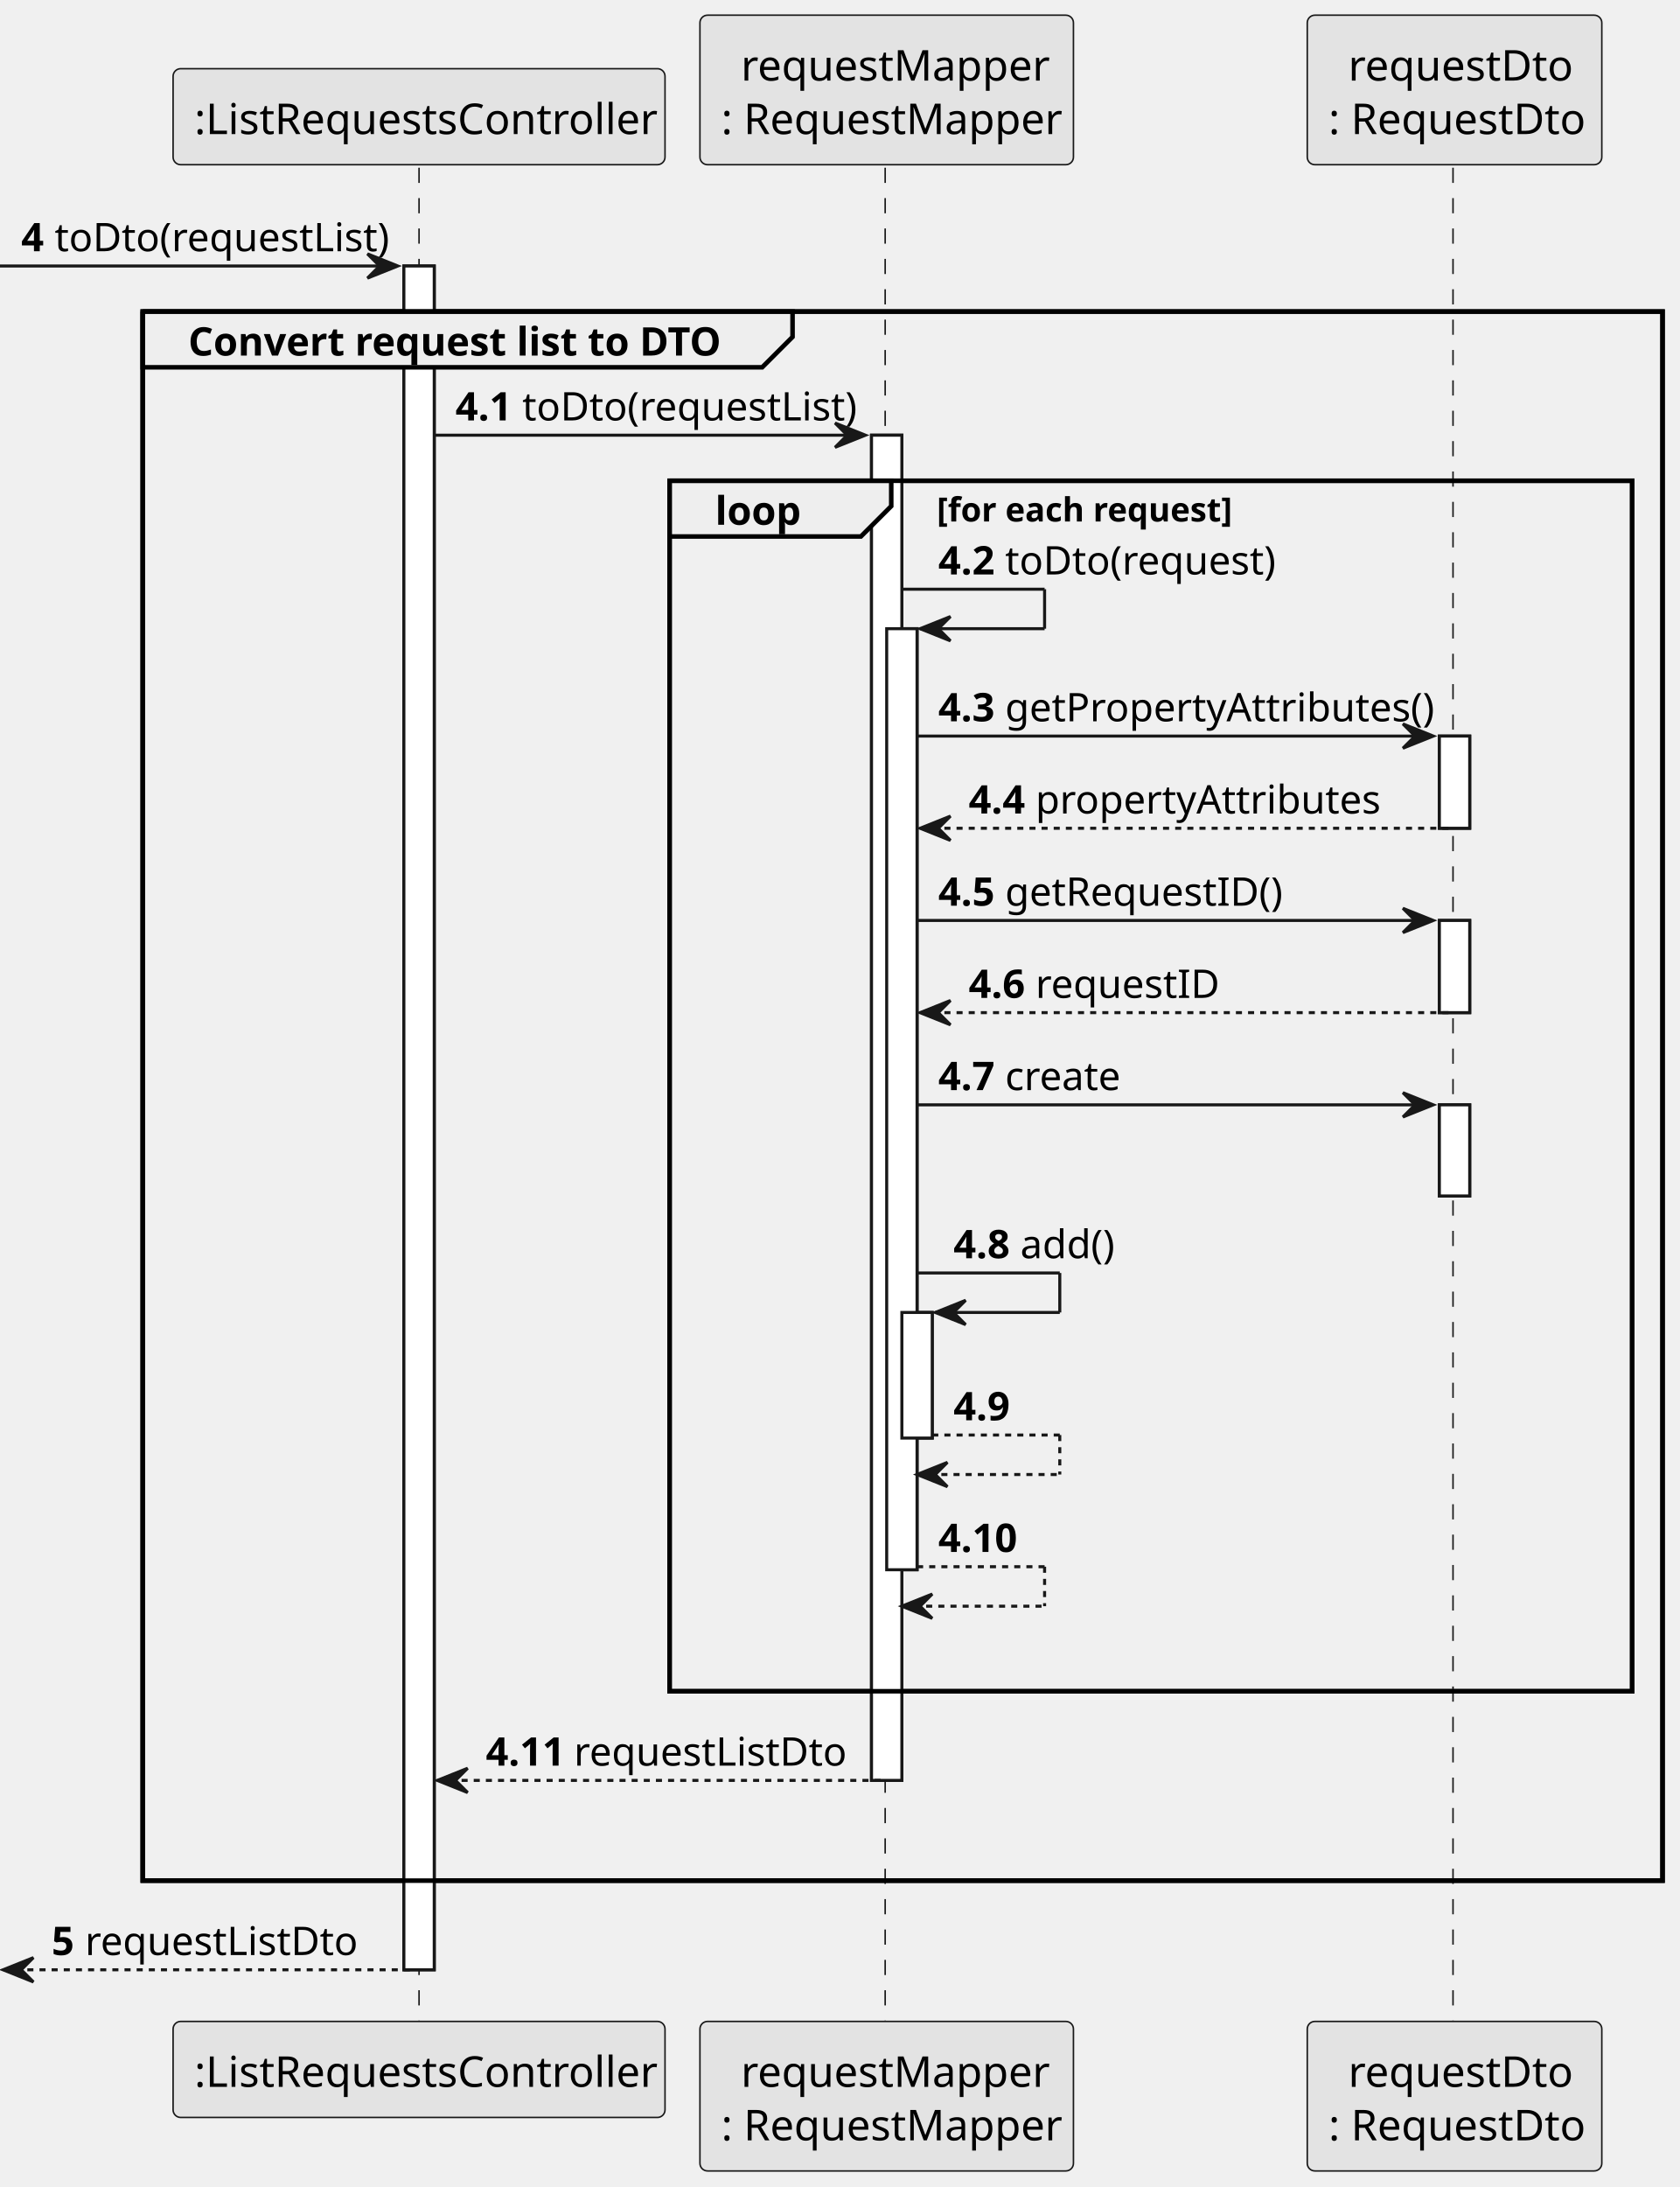
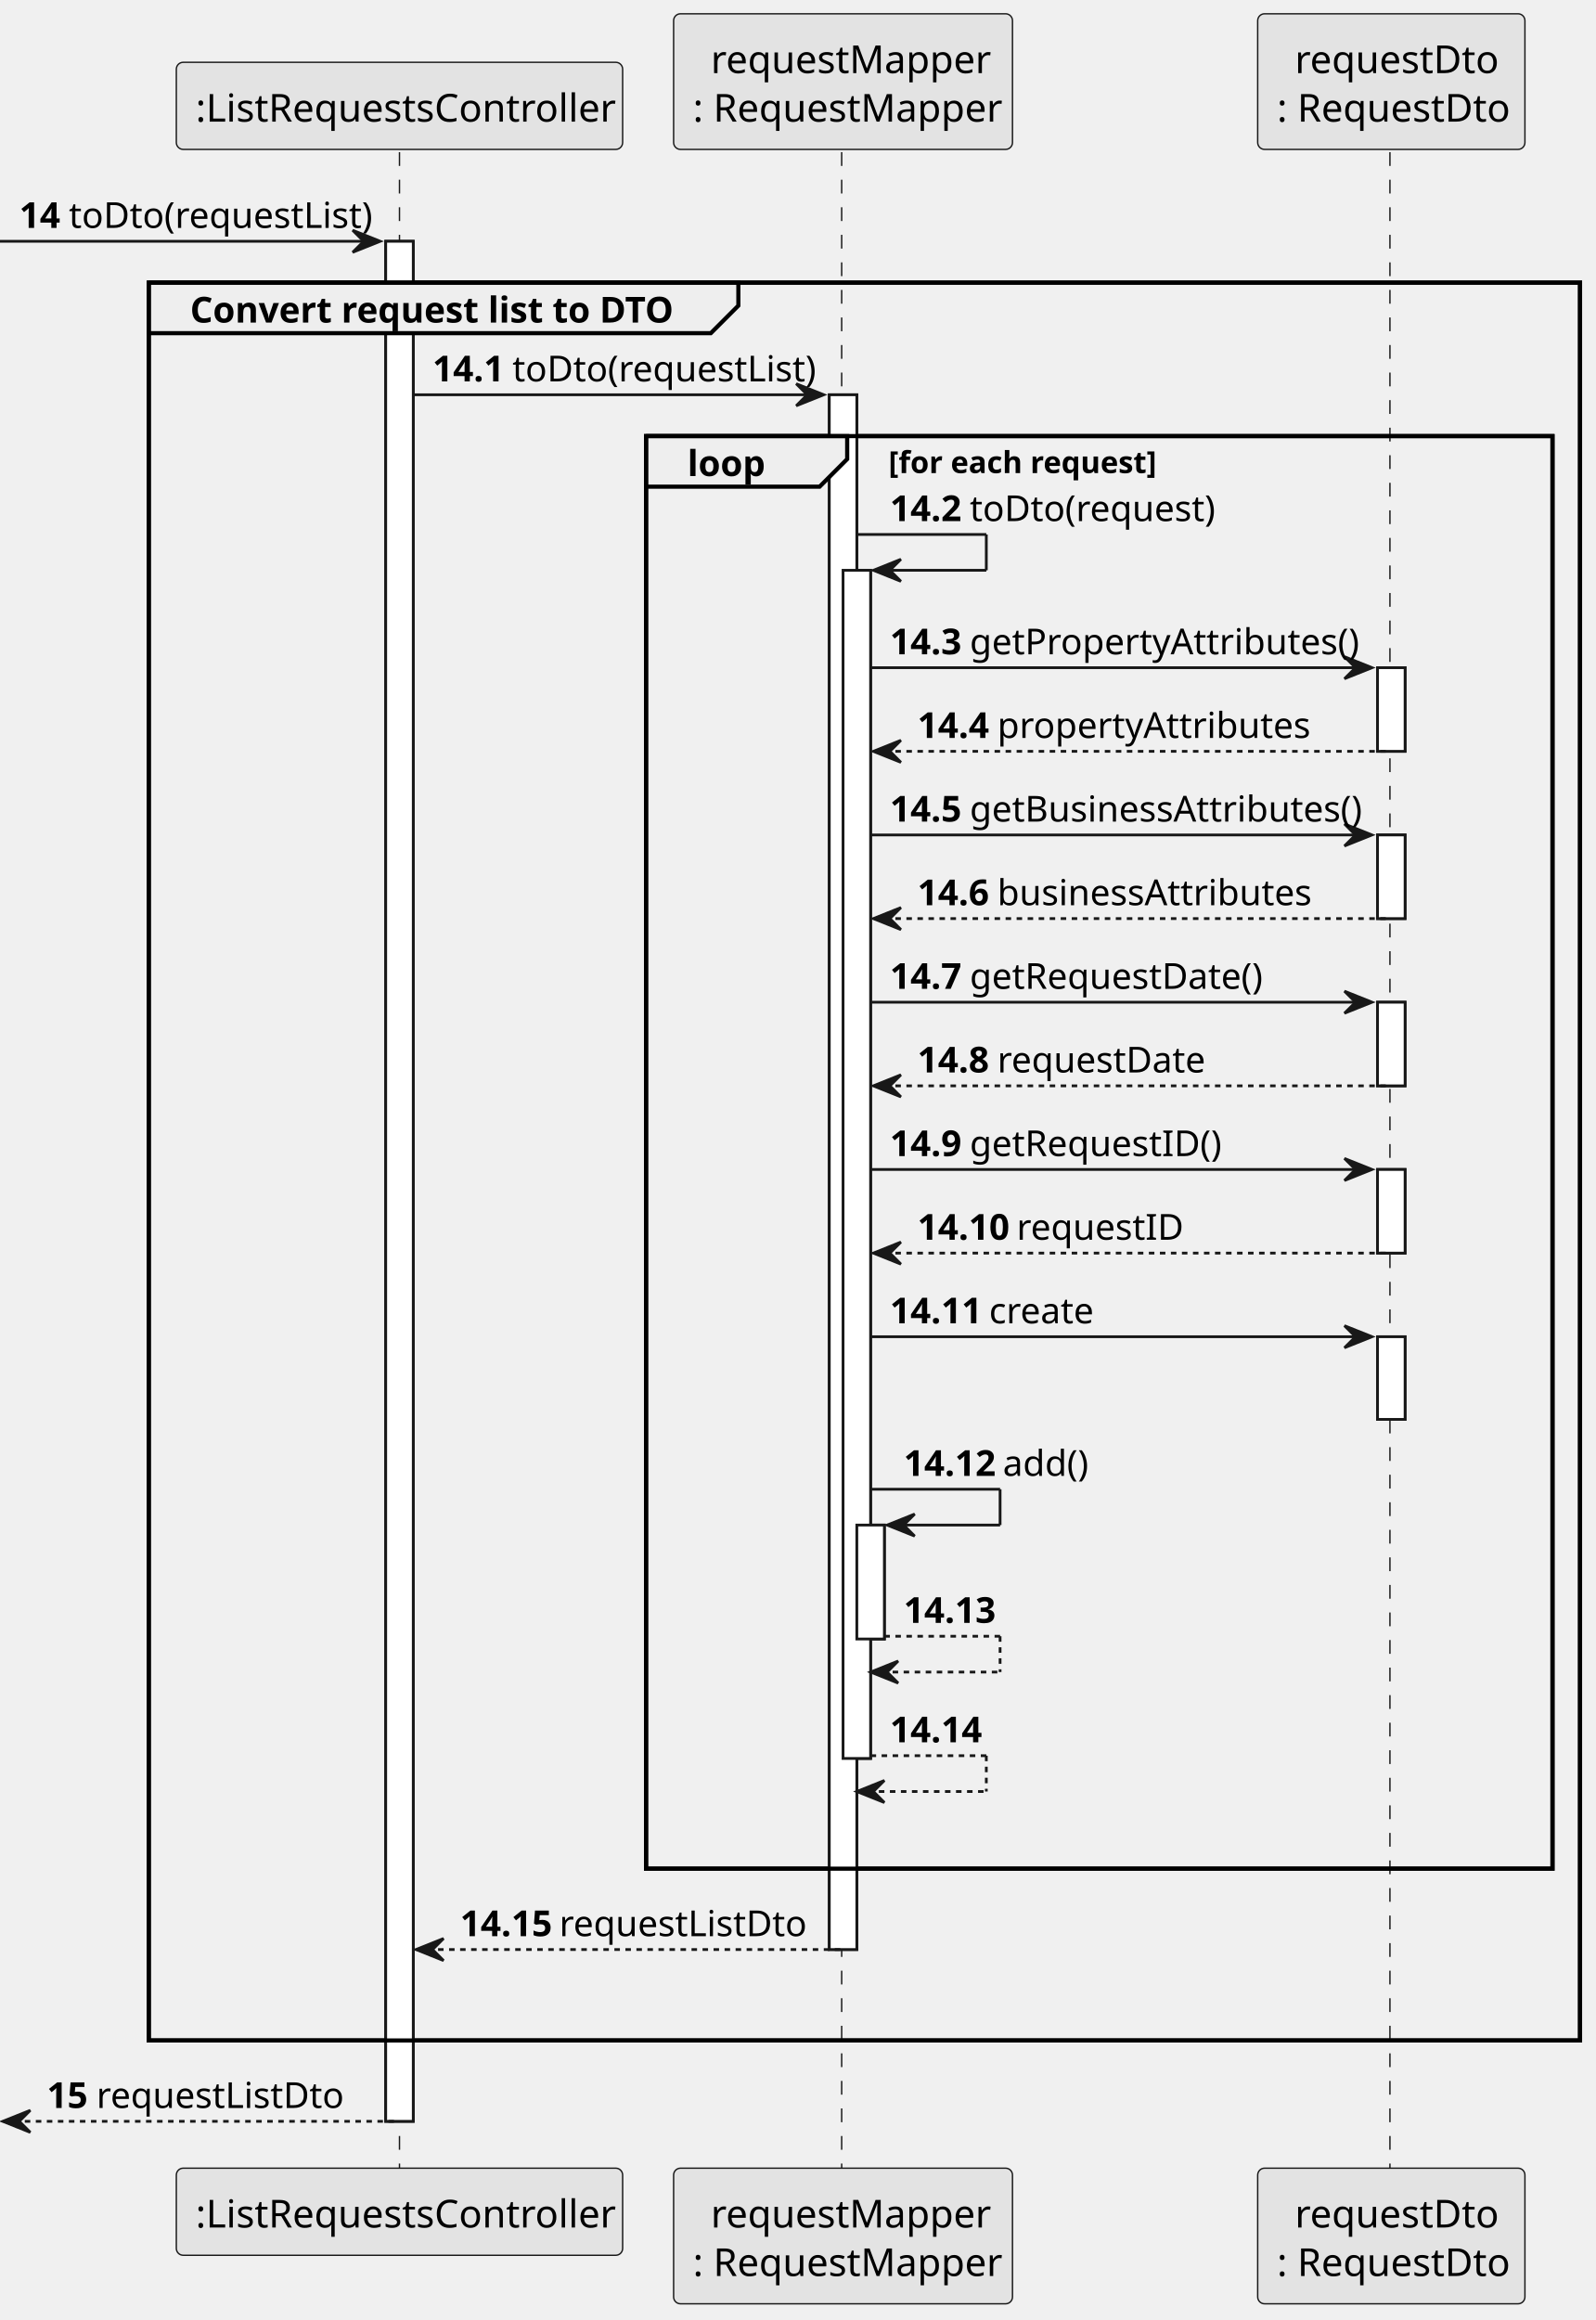
- <svg xmlns="http://www.w3.org/2000/svg" contentStyleType="text/css" height="720px" preserveAspectRatio="none" style="width:553px;height:720px;background:#FFFFFF;" version="1.1" viewBox="0 0 553 720" width="553px" zoomAndPan="magnify">
+ <svg xmlns="http://www.w3.org/2000/svg" contentStyleType="text/css" height="842px" preserveAspectRatio="none" style="width:579px;height:842px;background:#FFFFFF;" version="1.1" viewBox="0 0 579 842" width="579px" zoomAndPan="magnify">
  <defs />
  <g>
-     <rect fill="#FFFFFF" height="560.922" style="stroke:#181818;stroke-width:1.0;" width="10" x="133" y="87.57" />
-     <rect fill="#FFFFFF" height="442.867" style="stroke:#181818;stroke-width:1.0;" width="10" x="287" y="143.273" />
-     <rect fill="#FFFFFF" height="309.812" style="stroke:#181818;stroke-width:1.0;" width="10" x="292" y="206.977" />
-     <rect fill="#FFFFFF" height="41.352" style="stroke:#181818;stroke-width:1.0;" width="10" x="297" y="432.086" />
-     <rect fill="#FFFFFF" height="30.352" style="stroke:#181818;stroke-width:1.0;" width="10" x="474" y="242.328" />
-     <rect fill="#FFFFFF" height="30.352" style="stroke:#181818;stroke-width:1.0;" width="10" x="474" y="303.031" />
-     <rect fill="#FFFFFF" height="30" style="stroke:#181818;stroke-width:1.0;" width="10" x="474" y="363.734" />
-     <rect fill="none" height="516.57" style="stroke:#000000;stroke-width:1.5;" width="500.5" x="47" y="102.57" />
-     <rect fill="none" height="398.516" style="stroke:#000000;stroke-width:1.5;" width="317" x="220.5" y="158.273" />
-     <line style="stroke:#181818;stroke-width:0.5;stroke-dasharray:5.0,5.0;" x1="138" x2="138" y1="55.219" y2="666.492" />
-     <line style="stroke:#181818;stroke-width:0.5;stroke-dasharray:5.0,5.0;" x1="291.5" x2="291.5" y1="55.219" y2="666.492" />
-     <line style="stroke:#181818;stroke-width:0.5;stroke-dasharray:5.0,5.0;" x1="478.5" x2="478.5" y1="55.219" y2="666.492" />
-     <rect fill="#E3E3E3" height="31.609" rx="2.5" ry="2.5" style="stroke:#181818;stroke-width:0.5;" width="162" x="57" y="22.609" />
-     <text fill="#000000" font-family="sans-serif" font-size="14" lengthAdjust="spacing" textLength="148" x="64" y="44.143">:ListRequestsController</text>
-     <rect fill="#E3E3E3" height="31.609" rx="2.5" ry="2.5" style="stroke:#181818;stroke-width:0.5;" width="162" x="57" y="665.492" />
-     <text fill="#000000" font-family="sans-serif" font-size="14" lengthAdjust="spacing" textLength="148" x="64" y="687.025">:ListRequestsController</text>
-     <rect fill="#E3E3E3" height="49.219" rx="2.5" ry="2.5" style="stroke:#181818;stroke-width:0.5;" width="123" x="230.5" y="5" />
-     <text fill="#000000" font-family="sans-serif" font-size="14" lengthAdjust="spacing" textLength="96" x="244" y="26.533">requestMapper</text>
-     <text fill="#000000" font-family="sans-serif" font-size="14" lengthAdjust="spacing" textLength="109" x="237.5" y="44.143">: RequestMapper</text>
-     <rect fill="#E3E3E3" height="49.219" rx="2.5" ry="2.5" style="stroke:#181818;stroke-width:0.5;" width="123" x="230.5" y="665.492" />
-     <text fill="#000000" font-family="sans-serif" font-size="14" lengthAdjust="spacing" textLength="96" x="244" y="687.025">requestMapper</text>
-     <text fill="#000000" font-family="sans-serif" font-size="14" lengthAdjust="spacing" textLength="109" x="237.5" y="704.635">: RequestMapper</text>
-     <rect fill="#E3E3E3" height="49.219" rx="2.5" ry="2.5" style="stroke:#181818;stroke-width:0.5;" width="97" x="430.5" y="5" />
-     <text fill="#000000" font-family="sans-serif" font-size="14" lengthAdjust="spacing" textLength="70" x="444" y="26.533">requestDto</text>
-     <text fill="#000000" font-family="sans-serif" font-size="14" lengthAdjust="spacing" textLength="83" x="437.5" y="44.143">: RequestDto</text>
-     <rect fill="#E3E3E3" height="49.219" rx="2.5" ry="2.5" style="stroke:#181818;stroke-width:0.5;" width="97" x="430.5" y="665.492" />
-     <text fill="#000000" font-family="sans-serif" font-size="14" lengthAdjust="spacing" textLength="70" x="444" y="687.025">requestDto</text>
-     <text fill="#000000" font-family="sans-serif" font-size="14" lengthAdjust="spacing" textLength="83" x="437.5" y="704.635">: RequestDto</text>
-     <rect fill="#FFFFFF" height="560.922" style="stroke:#181818;stroke-width:1.0;" width="10" x="133" y="87.57" />
-     <rect fill="#FFFFFF" height="442.867" style="stroke:#181818;stroke-width:1.0;" width="10" x="287" y="143.273" />
-     <rect fill="#FFFFFF" height="309.812" style="stroke:#181818;stroke-width:1.0;" width="10" x="292" y="206.977" />
-     <rect fill="#FFFFFF" height="41.352" style="stroke:#181818;stroke-width:1.0;" width="10" x="297" y="432.086" />
-     <rect fill="#FFFFFF" height="30.352" style="stroke:#181818;stroke-width:1.0;" width="10" x="474" y="242.328" />
-     <rect fill="#FFFFFF" height="30.352" style="stroke:#181818;stroke-width:1.0;" width="10" x="474" y="303.031" />
-     <rect fill="#FFFFFF" height="30" style="stroke:#181818;stroke-width:1.0;" width="10" x="474" y="363.734" />
-     <polygon fill="#181818" points="121,83.57,131,87.57,121,91.57,125,87.57" style="stroke:#181818;stroke-width:1.0;" />
-     <line style="stroke:#181818;stroke-width:1.0;" x1="0" x2="127" y1="87.57" y2="87.57" />
-     <text fill="#000000" font-family="sans-serif" font-size="13" font-weight="bold" lengthAdjust="spacing" textLength="7" x="7" y="82.714">4</text>
-     <text fill="#000000" font-family="sans-serif" font-size="13" lengthAdjust="spacing" textLength="103" x="18" y="82.714">toDto(requestList)</text>
-     <path d="M47,102.57 L261,102.57 L261,110.922 L251,120.922 L47,120.922 L47,102.57 " fill="#EEEEEE" style="stroke:#000000;stroke-width:1.5;" />
-     <rect fill="none" height="516.57" style="stroke:#000000;stroke-width:1.5;" width="500.5" x="47" y="102.57" />
-     <text fill="#000000" font-family="sans-serif" font-size="13" font-weight="bold" lengthAdjust="spacing" textLength="169" x="62" y="117.065">Convert request list to DTO</text>
-     <polygon fill="#181818" points="275,139.273,285,143.273,275,147.273,279,143.273" style="stroke:#181818;stroke-width:1.0;" />
-     <line style="stroke:#181818;stroke-width:1.0;" x1="143" x2="281" y1="143.273" y2="143.273" />
-     <text fill="#000000" font-family="sans-serif" font-size="13" font-weight="bold" lengthAdjust="spacing" textLength="18" x="150" y="138.417">4.1</text>
-     <text fill="#000000" font-family="sans-serif" font-size="13" lengthAdjust="spacing" textLength="103" x="172" y="138.417">toDto(requestList)</text>
-     <path d="M220.5,158.273 L293.5,158.273 L293.5,166.625 L283.5,176.625 L220.5,176.625 L220.5,158.273 " fill="#EEEEEE" style="stroke:#000000;stroke-width:1.5;" />
-     <rect fill="none" height="398.516" style="stroke:#000000;stroke-width:1.5;" width="317" x="220.5" y="158.273" />
-     <text fill="#000000" font-family="sans-serif" font-size="13" font-weight="bold" lengthAdjust="spacing" textLength="28" x="235.5" y="172.769">loop</text>
-     <text fill="#000000" font-family="sans-serif" font-size="11" font-weight="bold" lengthAdjust="spacing" textLength="100" x="308.5" y="171.692">[for each request]</text>
-     <line style="stroke:#181818;stroke-width:1.0;" x1="297" x2="344" y1="193.977" y2="193.977" />
-     <line style="stroke:#181818;stroke-width:1.0;" x1="344" x2="344" y1="193.977" y2="206.977" />
-     <line style="stroke:#181818;stroke-width:1.0;" x1="303" x2="344" y1="206.977" y2="206.977" />
-     <polygon fill="#181818" points="313,202.977,303,206.977,313,210.977,309,206.977" style="stroke:#181818;stroke-width:1.0;" />
-     <text fill="#000000" font-family="sans-serif" font-size="13" font-weight="bold" lengthAdjust="spacing" textLength="18" x="309" y="189.12">4.2</text>
-     <text fill="#000000" font-family="sans-serif" font-size="13" lengthAdjust="spacing" textLength="82" x="331" y="189.12">toDto(request)</text>
-     <polygon fill="#181818" points="462,238.328,472,242.328,462,246.328,466,242.328" style="stroke:#181818;stroke-width:1.0;" />
-     <line style="stroke:#181818;stroke-width:1.0;" x1="302" x2="468" y1="242.328" y2="242.328" />
-     <text fill="#000000" font-family="sans-serif" font-size="13" font-weight="bold" lengthAdjust="spacing" textLength="18" x="309" y="237.472">4.3</text>
-     <text fill="#000000" font-family="sans-serif" font-size="13" lengthAdjust="spacing" textLength="131" x="331" y="237.472">getPropertyAttributes()</text>
-     <polygon fill="#181818" points="313,268.68,303,272.68,313,276.68,309,272.68" style="stroke:#181818;stroke-width:1.0;" />
-     <line style="stroke:#181818;stroke-width:1.0;stroke-dasharray:2.0,2.0;" x1="307" x2="478" y1="272.68" y2="272.68" />
-     <text fill="#000000" font-family="sans-serif" font-size="13" font-weight="bold" lengthAdjust="spacing" textLength="18" x="319" y="267.823">4.4</text>
-     <text fill="#000000" font-family="sans-serif" font-size="13" lengthAdjust="spacing" textLength="103" x="341" y="267.823">propertyAttributes</text>
-     <polygon fill="#181818" points="462,299.031,472,303.031,462,307.031,466,303.031" style="stroke:#181818;stroke-width:1.0;" />
-     <line style="stroke:#181818;stroke-width:1.0;" x1="302" x2="468" y1="303.031" y2="303.031" />
-     <text fill="#000000" font-family="sans-serif" font-size="13" font-weight="bold" lengthAdjust="spacing" textLength="18" x="309" y="298.175">4.5</text>
-     <text fill="#000000" font-family="sans-serif" font-size="13" lengthAdjust="spacing" textLength="86" x="331" y="298.175">getRequestID()</text>
-     <polygon fill="#181818" points="313,329.383,303,333.383,313,337.383,309,333.383" style="stroke:#181818;stroke-width:1.0;" />
-     <line style="stroke:#181818;stroke-width:1.0;stroke-dasharray:2.0,2.0;" x1="307" x2="478" y1="333.383" y2="333.383" />
-     <text fill="#000000" font-family="sans-serif" font-size="13" font-weight="bold" lengthAdjust="spacing" textLength="18" x="319" y="328.526">4.6</text>
-     <text fill="#000000" font-family="sans-serif" font-size="13" lengthAdjust="spacing" textLength="55" x="341" y="328.526">requestID</text>
-     <polygon fill="#181818" points="462,359.734,472,363.734,462,367.734,466,363.734" style="stroke:#181818;stroke-width:1.0;" />
-     <line style="stroke:#181818;stroke-width:1.0;" x1="302" x2="468" y1="363.734" y2="363.734" />
-     <text fill="#000000" font-family="sans-serif" font-size="13" font-weight="bold" lengthAdjust="spacing" textLength="18" x="309" y="358.878">4.7</text>
-     <text fill="#000000" font-family="sans-serif" font-size="13" lengthAdjust="spacing" textLength="36" x="331" y="358.878">create</text>
-     <line style="stroke:#181818;stroke-width:1.0;" x1="302" x2="349" y1="419.086" y2="419.086" />
-     <line style="stroke:#181818;stroke-width:1.0;" x1="349" x2="349" y1="419.086" y2="432.086" />
-     <line style="stroke:#181818;stroke-width:1.0;" x1="308" x2="349" y1="432.086" y2="432.086" />
-     <polygon fill="#181818" points="318,428.086,308,432.086,318,436.086,314,432.086" style="stroke:#181818;stroke-width:1.0;" />
-     <text fill="#000000" font-family="sans-serif" font-size="13" font-weight="bold" lengthAdjust="spacing" textLength="18" x="314" y="414.229">4.8</text>
-     <text fill="#000000" font-family="sans-serif" font-size="13" lengthAdjust="spacing" textLength="29" x="336" y="414.229">add()</text>
-     <line style="stroke:#181818;stroke-width:1.0;stroke-dasharray:2.0,2.0;" x1="307" x2="349" y1="472.438" y2="472.438" />
-     <line style="stroke:#181818;stroke-width:1.0;stroke-dasharray:2.0,2.0;" x1="349" x2="349" y1="472.438" y2="485.438" />
-     <line style="stroke:#181818;stroke-width:1.0;stroke-dasharray:2.0,2.0;" x1="302" x2="349" y1="485.438" y2="485.438" />
-     <polygon fill="#181818" points="312,481.438,302,485.438,312,489.438,308,485.438" style="stroke:#181818;stroke-width:1.0;" />
-     <text fill="#000000" font-family="sans-serif" font-size="13" font-weight="bold" lengthAdjust="spacing" textLength="18" x="314" y="467.581">4.9</text>
-     <text fill="#000000" font-family="sans-serif" font-size="13" lengthAdjust="spacing" textLength="4" x="336" y="467.581"> </text>
-     <line style="stroke:#181818;stroke-width:1.0;stroke-dasharray:2.0,2.0;" x1="302" x2="344" y1="515.789" y2="515.789" />
-     <line style="stroke:#181818;stroke-width:1.0;stroke-dasharray:2.0,2.0;" x1="344" x2="344" y1="515.789" y2="528.789" />
-     <line style="stroke:#181818;stroke-width:1.0;stroke-dasharray:2.0,2.0;" x1="297" x2="344" y1="528.789" y2="528.789" />
-     <polygon fill="#181818" points="307,524.789,297,528.789,307,532.789,303,528.789" style="stroke:#181818;stroke-width:1.0;" />
-     <text fill="#000000" font-family="sans-serif" font-size="13" font-weight="bold" lengthAdjust="spacing" textLength="25" x="309" y="510.933">4.10</text>
-     <text fill="#000000" font-family="sans-serif" font-size="13" lengthAdjust="spacing" textLength="4" x="338" y="510.933"> </text>
-     <polygon fill="#181818" points="154,582.141,144,586.141,154,590.141,150,586.141" style="stroke:#181818;stroke-width:1.0;" />
-     <line style="stroke:#181818;stroke-width:1.0;stroke-dasharray:2.0,2.0;" x1="148" x2="291" y1="586.141" y2="586.141" />
-     <text fill="#000000" font-family="sans-serif" font-size="13" font-weight="bold" lengthAdjust="spacing" textLength="25" x="160" y="581.284">4.11</text>
-     <text fill="#000000" font-family="sans-serif" font-size="13" lengthAdjust="spacing" textLength="84" x="189" y="581.284">requestListDto</text>
-     <polygon fill="#181818" points="11,644.492,1,648.492,11,652.492,7,648.492" style="stroke:#181818;stroke-width:1.0;" />
-     <line style="stroke:#181818;stroke-width:1.0;stroke-dasharray:2.0,2.0;" x1="5" x2="137" y1="648.492" y2="648.492" />
-     <text fill="#000000" font-family="sans-serif" font-size="13" font-weight="bold" lengthAdjust="spacing" textLength="7" x="17" y="643.636">5</text>
-     <text fill="#000000" font-family="sans-serif" font-size="13" lengthAdjust="spacing" textLength="84" x="28" y="643.636">requestListDto</text>
+     <rect fill="#FFFFFF" height="682.328" style="stroke:#181818;stroke-width:1.0;" width="10" x="140" y="87.57" />
+     <rect fill="#FFFFFF" height="564.273" style="stroke:#181818;stroke-width:1.0;" width="10" x="301" y="143.273" />
+     <rect fill="#FFFFFF" height="431.219" style="stroke:#181818;stroke-width:1.0;" width="10" x="306" y="206.977" />
+     <rect fill="#FFFFFF" height="41.352" style="stroke:#181818;stroke-width:1.0;" width="10" x="311" y="553.492" />
+     <rect fill="#FFFFFF" height="30.352" style="stroke:#181818;stroke-width:1.0;" width="10" x="500" y="242.328" />
+     <rect fill="#FFFFFF" height="30.352" style="stroke:#181818;stroke-width:1.0;" width="10" x="500" y="303.031" />
+     <rect fill="#FFFFFF" height="30.352" style="stroke:#181818;stroke-width:1.0;" width="10" x="500" y="363.734" />
+     <rect fill="#FFFFFF" height="30.352" style="stroke:#181818;stroke-width:1.0;" width="10" x="500" y="424.438" />
+     <rect fill="#FFFFFF" height="30" style="stroke:#181818;stroke-width:1.0;" width="10" x="500" y="485.141" />
+     <rect fill="none" height="637.977" style="stroke:#000000;stroke-width:1.5;" width="519.5" x="54" y="102.57" />
+     <rect fill="none" height="519.922" style="stroke:#000000;stroke-width:1.5;" width="329" x="234.5" y="158.273" />
+     <line style="stroke:#181818;stroke-width:0.5;stroke-dasharray:5.0,5.0;" x1="145" x2="145" y1="55.219" y2="787.898" />
+     <line style="stroke:#181818;stroke-width:0.5;stroke-dasharray:5.0,5.0;" x1="305.5" x2="305.5" y1="55.219" y2="787.898" />
+     <line style="stroke:#181818;stroke-width:0.5;stroke-dasharray:5.0,5.0;" x1="504.5" x2="504.5" y1="55.219" y2="787.898" />
+     <rect fill="#E3E3E3" height="31.609" rx="2.5" ry="2.5" style="stroke:#181818;stroke-width:0.5;" width="162" x="64" y="22.609" />
+     <text fill="#000000" font-family="sans-serif" font-size="14" lengthAdjust="spacing" textLength="148" x="71" y="44.143">:ListRequestsController</text>
+     <rect fill="#E3E3E3" height="31.609" rx="2.5" ry="2.5" style="stroke:#181818;stroke-width:0.5;" width="162" x="64" y="786.898" />
+     <text fill="#000000" font-family="sans-serif" font-size="14" lengthAdjust="spacing" textLength="148" x="71" y="808.432">:ListRequestsController</text>
+     <rect fill="#E3E3E3" height="49.219" rx="2.5" ry="2.5" style="stroke:#181818;stroke-width:0.5;" width="123" x="244.5" y="5" />
+     <text fill="#000000" font-family="sans-serif" font-size="14" lengthAdjust="spacing" textLength="96" x="258" y="26.533">requestMapper</text>
+     <text fill="#000000" font-family="sans-serif" font-size="14" lengthAdjust="spacing" textLength="109" x="251.5" y="44.143">: RequestMapper</text>
+     <rect fill="#E3E3E3" height="49.219" rx="2.5" ry="2.5" style="stroke:#181818;stroke-width:0.5;" width="123" x="244.5" y="786.898" />
+     <text fill="#000000" font-family="sans-serif" font-size="14" lengthAdjust="spacing" textLength="96" x="258" y="808.432">requestMapper</text>
+     <text fill="#000000" font-family="sans-serif" font-size="14" lengthAdjust="spacing" textLength="109" x="251.5" y="826.041">: RequestMapper</text>
+     <rect fill="#E3E3E3" height="49.219" rx="2.5" ry="2.5" style="stroke:#181818;stroke-width:0.5;" width="97" x="456.5" y="5" />
+     <text fill="#000000" font-family="sans-serif" font-size="14" lengthAdjust="spacing" textLength="70" x="470" y="26.533">requestDto</text>
+     <text fill="#000000" font-family="sans-serif" font-size="14" lengthAdjust="spacing" textLength="83" x="463.5" y="44.143">: RequestDto</text>
+     <rect fill="#E3E3E3" height="49.219" rx="2.5" ry="2.5" style="stroke:#181818;stroke-width:0.5;" width="97" x="456.5" y="786.898" />
+     <text fill="#000000" font-family="sans-serif" font-size="14" lengthAdjust="spacing" textLength="70" x="470" y="808.432">requestDto</text>
+     <text fill="#000000" font-family="sans-serif" font-size="14" lengthAdjust="spacing" textLength="83" x="463.5" y="826.041">: RequestDto</text>
+     <rect fill="#FFFFFF" height="682.328" style="stroke:#181818;stroke-width:1.0;" width="10" x="140" y="87.57" />
+     <rect fill="#FFFFFF" height="564.273" style="stroke:#181818;stroke-width:1.0;" width="10" x="301" y="143.273" />
+     <rect fill="#FFFFFF" height="431.219" style="stroke:#181818;stroke-width:1.0;" width="10" x="306" y="206.977" />
+     <rect fill="#FFFFFF" height="41.352" style="stroke:#181818;stroke-width:1.0;" width="10" x="311" y="553.492" />
+     <rect fill="#FFFFFF" height="30.352" style="stroke:#181818;stroke-width:1.0;" width="10" x="500" y="242.328" />
+     <rect fill="#FFFFFF" height="30.352" style="stroke:#181818;stroke-width:1.0;" width="10" x="500" y="303.031" />
+     <rect fill="#FFFFFF" height="30.352" style="stroke:#181818;stroke-width:1.0;" width="10" x="500" y="363.734" />
+     <rect fill="#FFFFFF" height="30.352" style="stroke:#181818;stroke-width:1.0;" width="10" x="500" y="424.438" />
+     <rect fill="#FFFFFF" height="30" style="stroke:#181818;stroke-width:1.0;" width="10" x="500" y="485.141" />
+     <polygon fill="#181818" points="128,83.57,138,87.57,128,91.57,132,87.57" style="stroke:#181818;stroke-width:1.0;" />
+     <line style="stroke:#181818;stroke-width:1.0;" x1="0" x2="134" y1="87.57" y2="87.57" />
+     <text fill="#000000" font-family="sans-serif" font-size="13" font-weight="bold" lengthAdjust="spacing" textLength="14" x="7" y="82.714">14</text>
+     <text fill="#000000" font-family="sans-serif" font-size="13" lengthAdjust="spacing" textLength="103" x="25" y="82.714">toDto(requestList)</text>
+     <path d="M54,102.57 L268,102.57 L268,110.922 L258,120.922 L54,120.922 L54,102.57 " fill="#EEEEEE" style="stroke:#000000;stroke-width:1.5;" />
+     <rect fill="none" height="637.977" style="stroke:#000000;stroke-width:1.5;" width="519.5" x="54" y="102.57" />
+     <text fill="#000000" font-family="sans-serif" font-size="13" font-weight="bold" lengthAdjust="spacing" textLength="169" x="69" y="117.065">Convert request list to DTO</text>
+     <polygon fill="#181818" points="289,139.273,299,143.273,289,147.273,293,143.273" style="stroke:#181818;stroke-width:1.0;" />
+     <line style="stroke:#181818;stroke-width:1.0;" x1="150" x2="295" y1="143.273" y2="143.273" />
+     <text fill="#000000" font-family="sans-serif" font-size="13" font-weight="bold" lengthAdjust="spacing" textLength="25" x="157" y="138.417">14.1</text>
+     <text fill="#000000" font-family="sans-serif" font-size="13" lengthAdjust="spacing" textLength="103" x="186" y="138.417">toDto(requestList)</text>
+     <path d="M234.5,158.273 L307.5,158.273 L307.5,166.625 L297.5,176.625 L234.5,176.625 L234.5,158.273 " fill="#EEEEEE" style="stroke:#000000;stroke-width:1.5;" />
+     <rect fill="none" height="519.922" style="stroke:#000000;stroke-width:1.5;" width="329" x="234.5" y="158.273" />
+     <text fill="#000000" font-family="sans-serif" font-size="13" font-weight="bold" lengthAdjust="spacing" textLength="28" x="249.5" y="172.769">loop</text>
+     <text fill="#000000" font-family="sans-serif" font-size="11" font-weight="bold" lengthAdjust="spacing" textLength="100" x="322.5" y="171.692">[for each request]</text>
+     <line style="stroke:#181818;stroke-width:1.0;" x1="311" x2="358" y1="193.977" y2="193.977" />
+     <line style="stroke:#181818;stroke-width:1.0;" x1="358" x2="358" y1="193.977" y2="206.977" />
+     <line style="stroke:#181818;stroke-width:1.0;" x1="317" x2="358" y1="206.977" y2="206.977" />
+     <polygon fill="#181818" points="327,202.977,317,206.977,327,210.977,323,206.977" style="stroke:#181818;stroke-width:1.0;" />
+     <text fill="#000000" font-family="sans-serif" font-size="13" font-weight="bold" lengthAdjust="spacing" textLength="25" x="323" y="189.12">14.2</text>
+     <text fill="#000000" font-family="sans-serif" font-size="13" lengthAdjust="spacing" textLength="82" x="352" y="189.12">toDto(request)</text>
+     <polygon fill="#181818" points="488,238.328,498,242.328,488,246.328,492,242.328" style="stroke:#181818;stroke-width:1.0;" />
+     <line style="stroke:#181818;stroke-width:1.0;" x1="316" x2="494" y1="242.328" y2="242.328" />
+     <text fill="#000000" font-family="sans-serif" font-size="13" font-weight="bold" lengthAdjust="spacing" textLength="25" x="323" y="237.472">14.3</text>
+     <text fill="#000000" font-family="sans-serif" font-size="13" lengthAdjust="spacing" textLength="131" x="352" y="237.472">getPropertyAttributes()</text>
+     <polygon fill="#181818" points="327,268.68,317,272.68,327,276.68,323,272.68" style="stroke:#181818;stroke-width:1.0;" />
+     <line style="stroke:#181818;stroke-width:1.0;stroke-dasharray:2.0,2.0;" x1="321" x2="504" y1="272.68" y2="272.68" />
+     <text fill="#000000" font-family="sans-serif" font-size="13" font-weight="bold" lengthAdjust="spacing" textLength="25" x="333" y="267.823">14.4</text>
+     <text fill="#000000" font-family="sans-serif" font-size="13" lengthAdjust="spacing" textLength="103" x="362" y="267.823">propertyAttributes</text>
+     <polygon fill="#181818" points="488,299.031,498,303.031,488,307.031,492,303.031" style="stroke:#181818;stroke-width:1.0;" />
+     <line style="stroke:#181818;stroke-width:1.0;" x1="316" x2="494" y1="303.031" y2="303.031" />
+     <text fill="#000000" font-family="sans-serif" font-size="13" font-weight="bold" lengthAdjust="spacing" textLength="25" x="323" y="298.175">14.5</text>
+     <text fill="#000000" font-family="sans-serif" font-size="13" lengthAdjust="spacing" textLength="136" x="352" y="298.175">getBusinessAttributes()</text>
+     <polygon fill="#181818" points="327,329.383,317,333.383,327,337.383,323,333.383" style="stroke:#181818;stroke-width:1.0;" />
+     <line style="stroke:#181818;stroke-width:1.0;stroke-dasharray:2.0,2.0;" x1="321" x2="504" y1="333.383" y2="333.383" />
+     <text fill="#000000" font-family="sans-serif" font-size="13" font-weight="bold" lengthAdjust="spacing" textLength="25" x="333" y="328.526">14.6</text>
+     <text fill="#000000" font-family="sans-serif" font-size="13" lengthAdjust="spacing" textLength="108" x="362" y="328.526">businessAttributes</text>
+     <polygon fill="#181818" points="488,359.734,498,363.734,488,367.734,492,363.734" style="stroke:#181818;stroke-width:1.0;" />
+     <line style="stroke:#181818;stroke-width:1.0;" x1="316" x2="494" y1="363.734" y2="363.734" />
+     <text fill="#000000" font-family="sans-serif" font-size="13" font-weight="bold" lengthAdjust="spacing" textLength="25" x="323" y="358.878">14.7</text>
+     <text fill="#000000" font-family="sans-serif" font-size="13" lengthAdjust="spacing" textLength="101" x="352" y="358.878">getRequestDate()</text>
+     <polygon fill="#181818" points="327,390.086,317,394.086,327,398.086,323,394.086" style="stroke:#181818;stroke-width:1.0;" />
+     <line style="stroke:#181818;stroke-width:1.0;stroke-dasharray:2.0,2.0;" x1="321" x2="504" y1="394.086" y2="394.086" />
+     <text fill="#000000" font-family="sans-serif" font-size="13" font-weight="bold" lengthAdjust="spacing" textLength="25" x="333" y="389.229">14.8</text>
+     <text fill="#000000" font-family="sans-serif" font-size="13" lengthAdjust="spacing" textLength="70" x="362" y="389.229">requestDate</text>
+     <polygon fill="#181818" points="488,420.438,498,424.438,488,428.438,492,424.438" style="stroke:#181818;stroke-width:1.0;" />
+     <line style="stroke:#181818;stroke-width:1.0;" x1="316" x2="494" y1="424.438" y2="424.438" />
+     <text fill="#000000" font-family="sans-serif" font-size="13" font-weight="bold" lengthAdjust="spacing" textLength="25" x="323" y="419.581">14.9</text>
+     <text fill="#000000" font-family="sans-serif" font-size="13" lengthAdjust="spacing" textLength="86" x="352" y="419.581">getRequestID()</text>
+     <polygon fill="#181818" points="327,450.789,317,454.789,327,458.789,323,454.789" style="stroke:#181818;stroke-width:1.0;" />
+     <line style="stroke:#181818;stroke-width:1.0;stroke-dasharray:2.0,2.0;" x1="321" x2="504" y1="454.789" y2="454.789" />
+     <text fill="#000000" font-family="sans-serif" font-size="13" font-weight="bold" lengthAdjust="spacing" textLength="32" x="333" y="449.933">14.10</text>
+     <text fill="#000000" font-family="sans-serif" font-size="13" lengthAdjust="spacing" textLength="55" x="369" y="449.933">requestID</text>
+     <polygon fill="#181818" points="488,481.141,498,485.141,488,489.141,492,485.141" style="stroke:#181818;stroke-width:1.0;" />
+     <line style="stroke:#181818;stroke-width:1.0;" x1="316" x2="494" y1="485.141" y2="485.141" />
+     <text fill="#000000" font-family="sans-serif" font-size="13" font-weight="bold" lengthAdjust="spacing" textLength="32" x="323" y="480.284">14.11</text>
+     <text fill="#000000" font-family="sans-serif" font-size="13" lengthAdjust="spacing" textLength="36" x="359" y="480.284">create</text>
+     <line style="stroke:#181818;stroke-width:1.0;" x1="316" x2="363" y1="540.492" y2="540.492" />
+     <line style="stroke:#181818;stroke-width:1.0;" x1="363" x2="363" y1="540.492" y2="553.492" />
+     <line style="stroke:#181818;stroke-width:1.0;" x1="322" x2="363" y1="553.492" y2="553.492" />
+     <polygon fill="#181818" points="332,549.492,322,553.492,332,557.492,328,553.492" style="stroke:#181818;stroke-width:1.0;" />
+     <text fill="#000000" font-family="sans-serif" font-size="13" font-weight="bold" lengthAdjust="spacing" textLength="32" x="328" y="535.636">14.12</text>
+     <text fill="#000000" font-family="sans-serif" font-size="13" lengthAdjust="spacing" textLength="29" x="364" y="535.636">add()</text>
+     <line style="stroke:#181818;stroke-width:1.0;stroke-dasharray:2.0,2.0;" x1="321" x2="363" y1="593.844" y2="593.844" />
+     <line style="stroke:#181818;stroke-width:1.0;stroke-dasharray:2.0,2.0;" x1="363" x2="363" y1="593.844" y2="606.844" />
+     <line style="stroke:#181818;stroke-width:1.0;stroke-dasharray:2.0,2.0;" x1="316" x2="363" y1="606.844" y2="606.844" />
+     <polygon fill="#181818" points="326,602.844,316,606.844,326,610.844,322,606.844" style="stroke:#181818;stroke-width:1.0;" />
+     <text fill="#000000" font-family="sans-serif" font-size="13" font-weight="bold" lengthAdjust="spacing" textLength="32" x="328" y="588.987">14.13</text>
+     <text fill="#000000" font-family="sans-serif" font-size="13" lengthAdjust="spacing" textLength="4" x="364" y="588.987"> </text>
+     <line style="stroke:#181818;stroke-width:1.0;stroke-dasharray:2.0,2.0;" x1="316" x2="358" y1="637.195" y2="637.195" />
+     <line style="stroke:#181818;stroke-width:1.0;stroke-dasharray:2.0,2.0;" x1="358" x2="358" y1="637.195" y2="650.195" />
+     <line style="stroke:#181818;stroke-width:1.0;stroke-dasharray:2.0,2.0;" x1="311" x2="358" y1="650.195" y2="650.195" />
+     <polygon fill="#181818" points="321,646.195,311,650.195,321,654.195,317,650.195" style="stroke:#181818;stroke-width:1.0;" />
+     <text fill="#000000" font-family="sans-serif" font-size="13" font-weight="bold" lengthAdjust="spacing" textLength="32" x="323" y="632.339">14.14</text>
+     <text fill="#000000" font-family="sans-serif" font-size="13" lengthAdjust="spacing" textLength="4" x="359" y="632.339"> </text>
+     <polygon fill="#181818" points="161,703.547,151,707.547,161,711.547,157,707.547" style="stroke:#181818;stroke-width:1.0;" />
+     <line style="stroke:#181818;stroke-width:1.0;stroke-dasharray:2.0,2.0;" x1="155" x2="305" y1="707.547" y2="707.547" />
+     <text fill="#000000" font-family="sans-serif" font-size="13" font-weight="bold" lengthAdjust="spacing" textLength="32" x="167" y="702.69">14.15</text>
+     <text fill="#000000" font-family="sans-serif" font-size="13" lengthAdjust="spacing" textLength="84" x="203" y="702.69">requestListDto</text>
+     <polygon fill="#181818" points="11,765.898,1,769.898,11,773.898,7,769.898" style="stroke:#181818;stroke-width:1.0;" />
+     <line style="stroke:#181818;stroke-width:1.0;stroke-dasharray:2.0,2.0;" x1="5" x2="144" y1="769.898" y2="769.898" />
+     <text fill="#000000" font-family="sans-serif" font-size="13" font-weight="bold" lengthAdjust="spacing" textLength="14" x="17" y="765.042">15</text>
+     <text fill="#000000" font-family="sans-serif" font-size="13" lengthAdjust="spacing" textLength="84" x="35" y="765.042">requestListDto</text>
  </g>
</svg>
